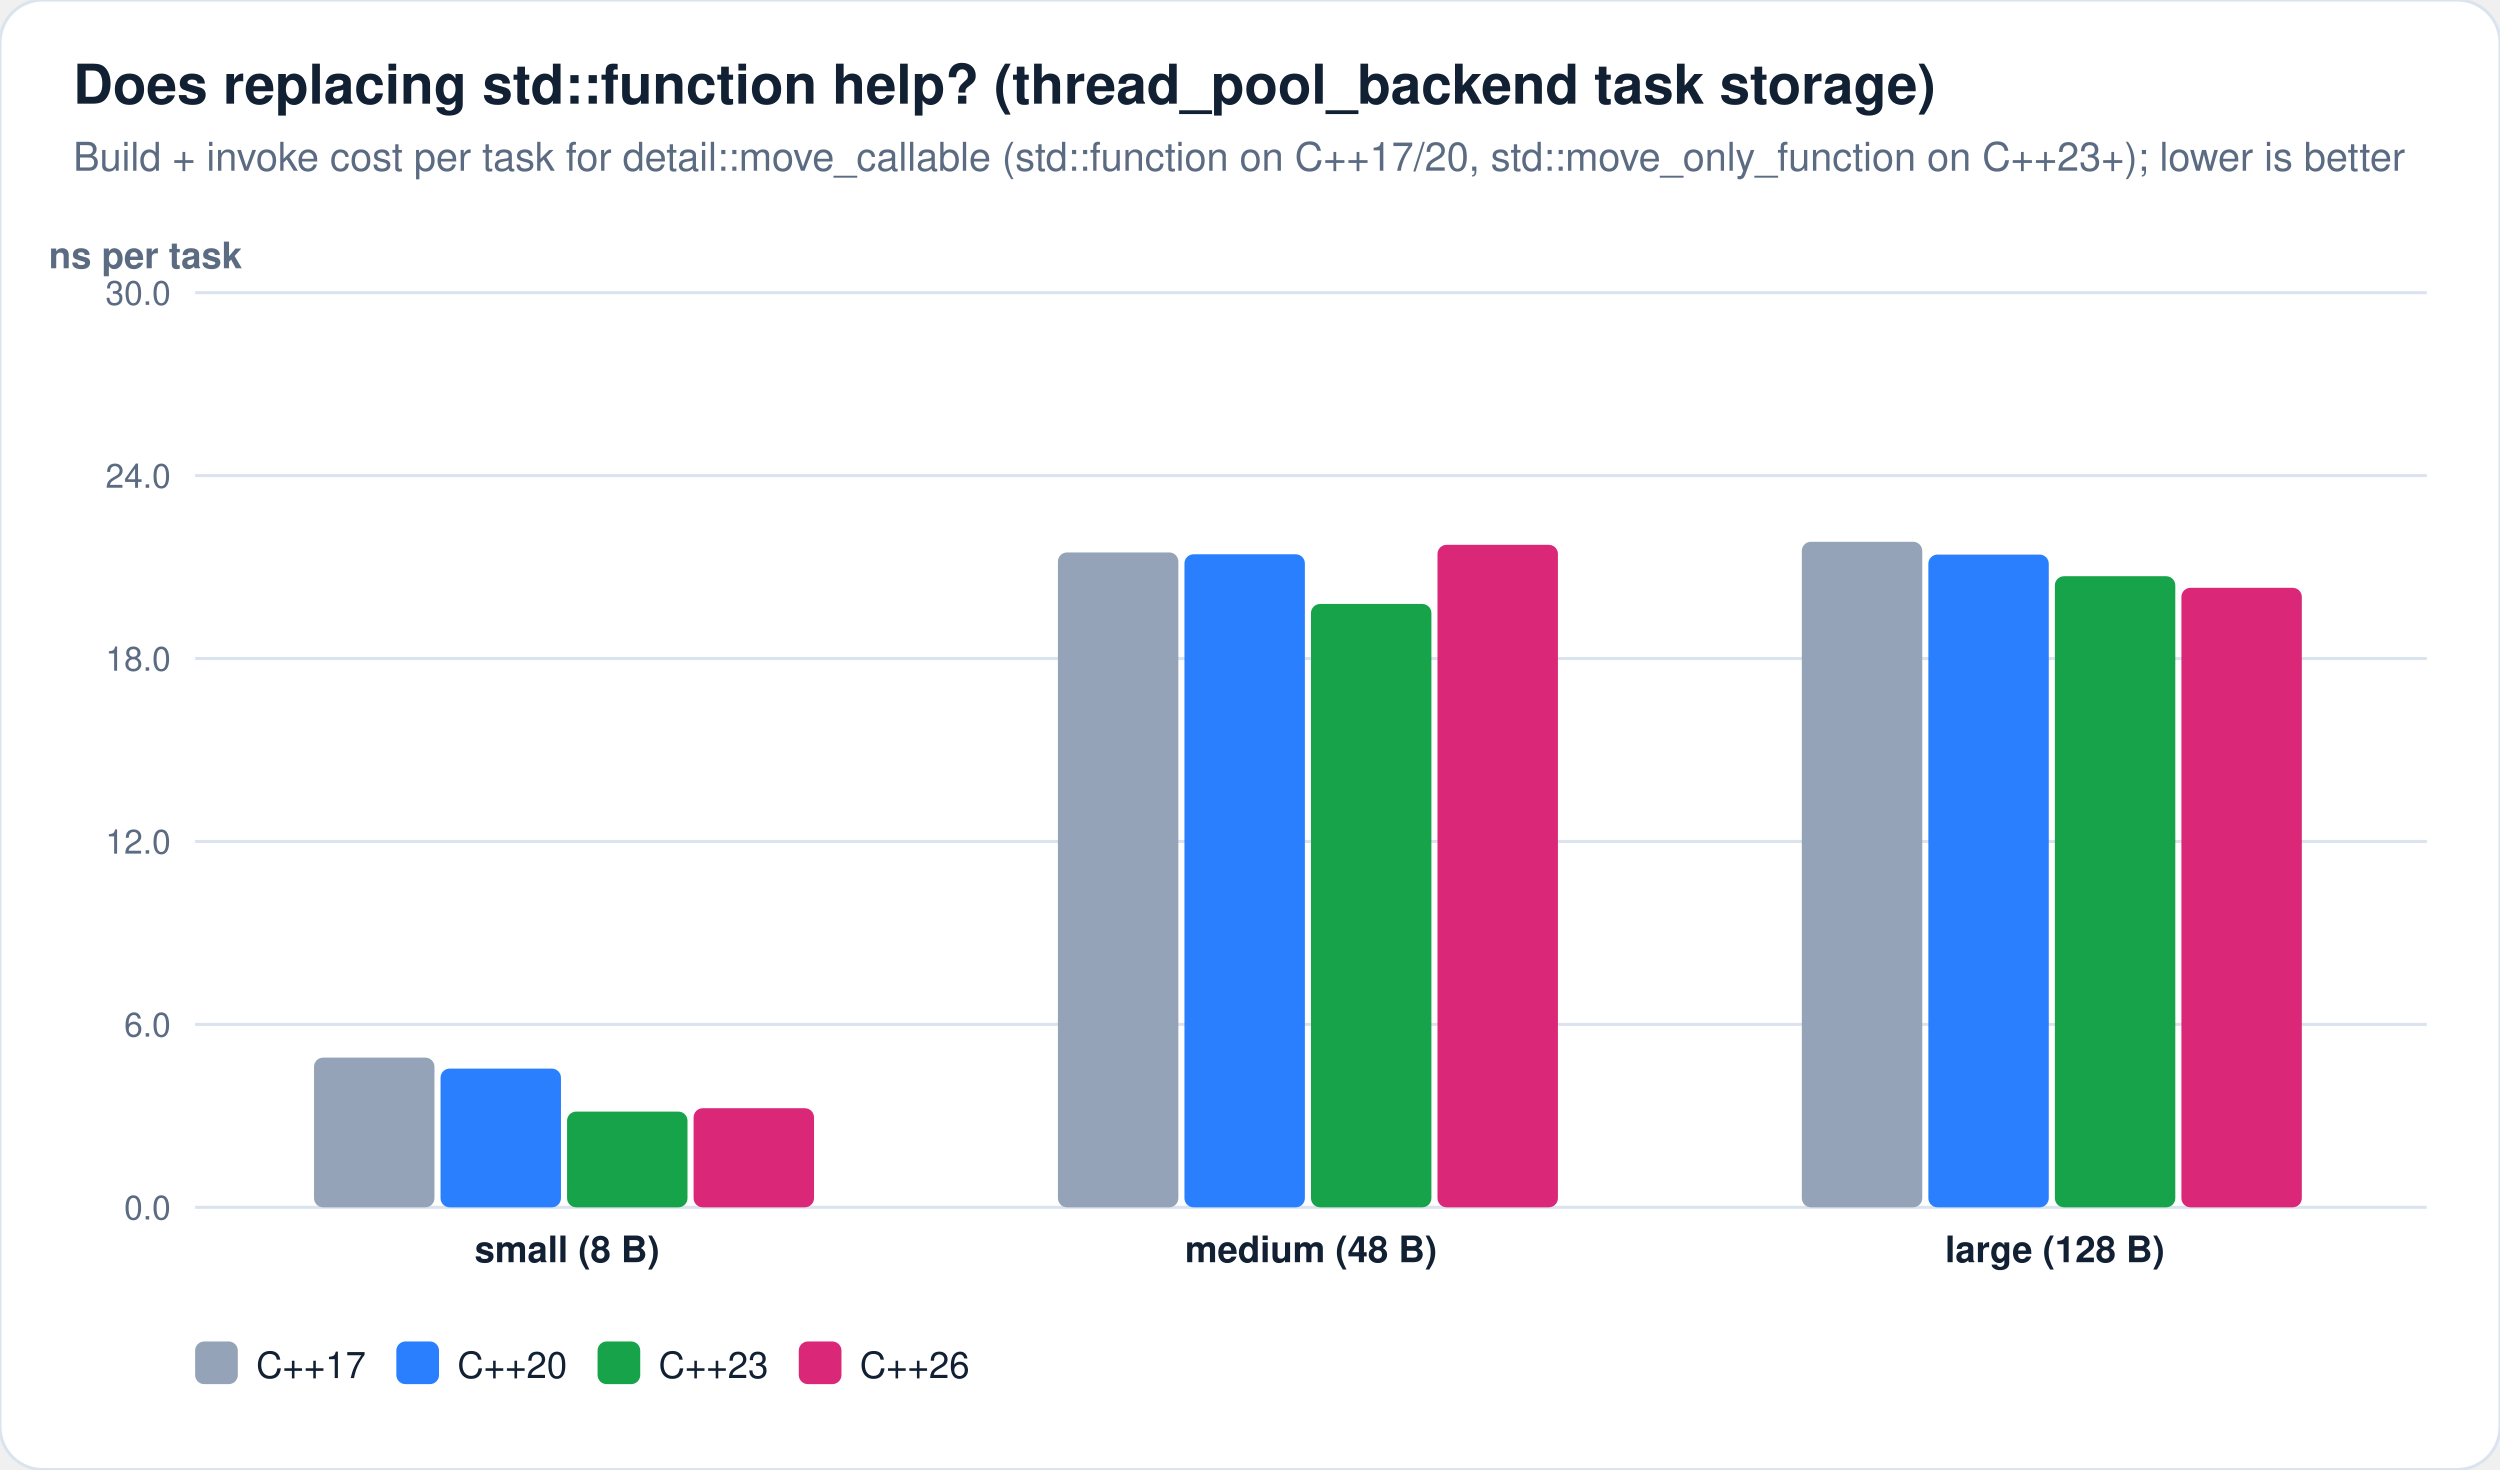
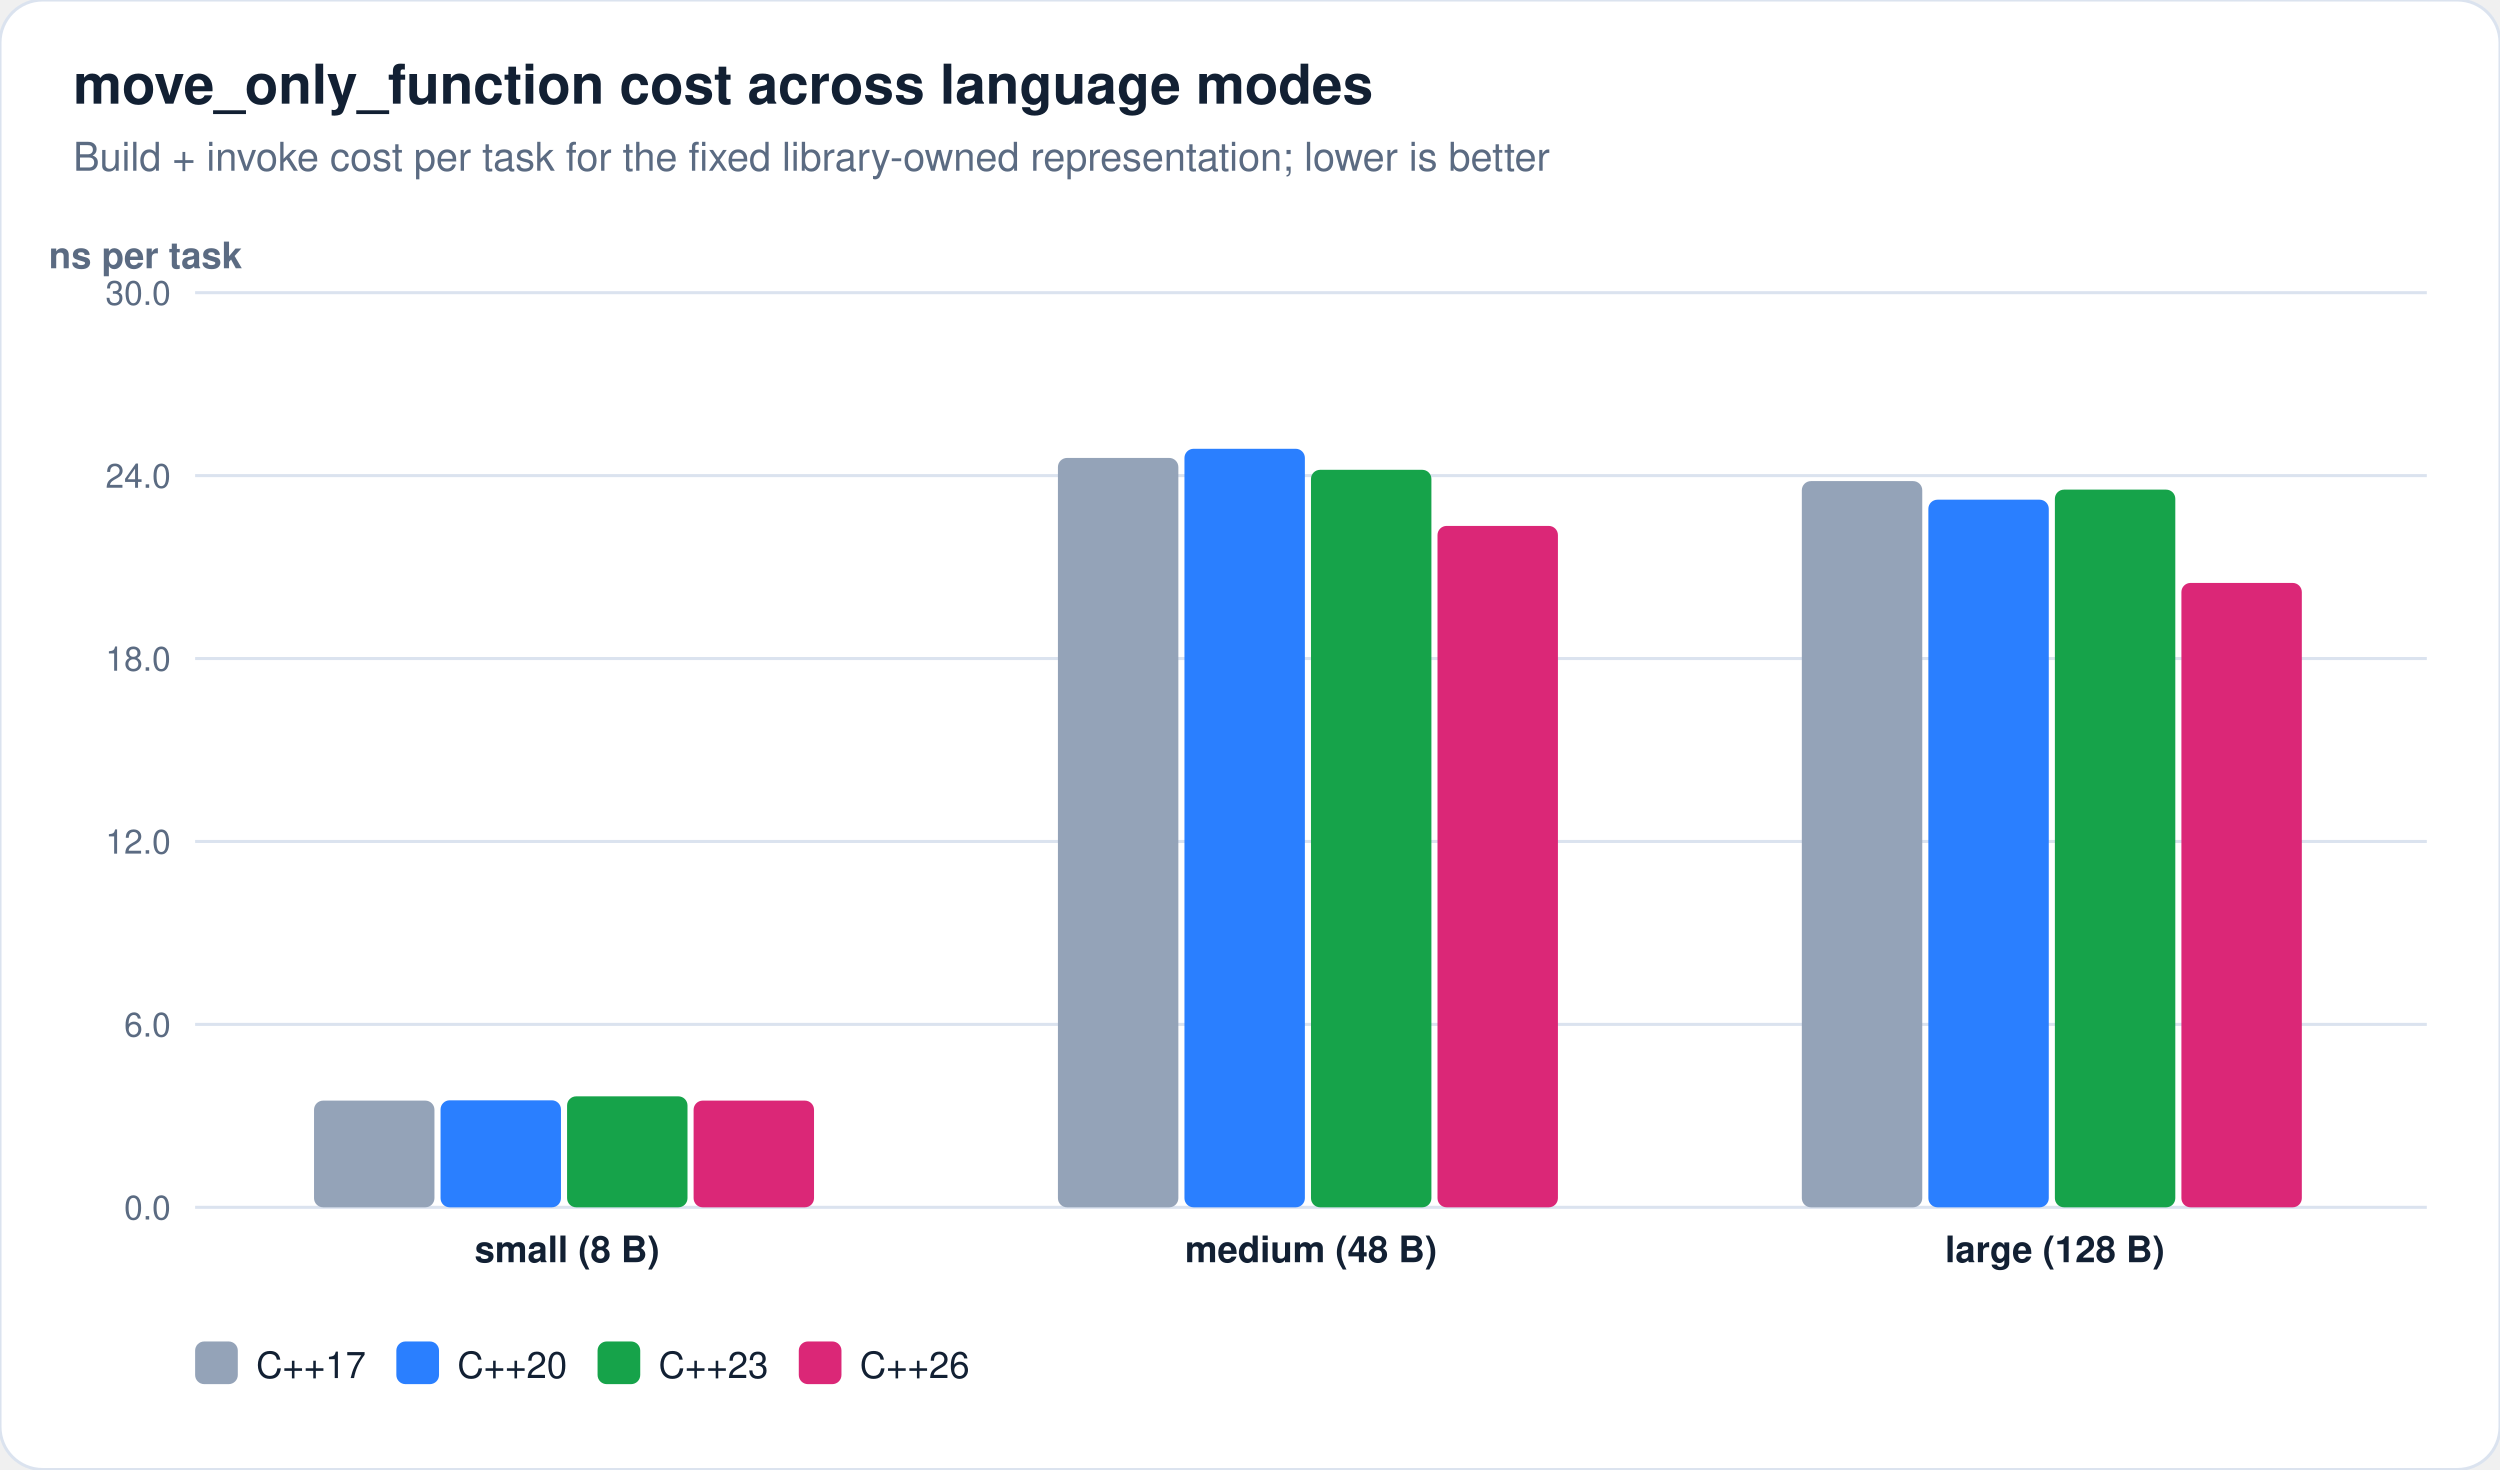
<svg xmlns="http://www.w3.org/2000/svg" viewBox="0 0 820 482" width="820" height="482" font-family="'Segoe UI', Helvetica, Arial, sans-serif">
  <rect x="0" y="0" width="820" height="482" rx="14" fill="#ffffff" stroke="#dbe3ef" />
-   <text x="24" y="34" fill="#122033" font-size="18" font-weight="700">Does replacing std::function help? (thread_pool_backend task storage)</text>
-   <text x="24" y="56" fill="#5b6b82" font-size="13">Build + invoke cost per task for detail::move_callable (std::function on C++17/20, std::move_only_function on C++23+); lower is better</text>
+   <text x="24" y="34" fill="#122033" font-size="18" font-weight="700">move_only_function cost across language modes</text>
+   <text x="24" y="56" fill="#5b6b82" font-size="13">Build + invoke cost per task for the fixed library-owned representation; lower is better</text>
  <line x1="64" y1="396.0" x2="796" y2="396.0" stroke="#dbe3ef" stroke-width="1" />
  <text x="56" y="400.0" fill="#5b6b82" font-size="11" text-anchor="end">0.0</text>
  <line x1="64" y1="336.0" x2="796" y2="336.0" stroke="#dbe3ef" stroke-width="1" />
  <text x="56" y="340.0" fill="#5b6b82" font-size="11" text-anchor="end">6.0</text>
  <line x1="64" y1="276.0" x2="796" y2="276.0" stroke="#dbe3ef" stroke-width="1" />
  <text x="56" y="280.0" fill="#5b6b82" font-size="11" text-anchor="end">12.0</text>
  <line x1="64" y1="216.0" x2="796" y2="216.0" stroke="#dbe3ef" stroke-width="1" />
  <text x="56" y="220.0" fill="#5b6b82" font-size="11" text-anchor="end">18.0</text>
  <line x1="64" y1="156.0" x2="796" y2="156.0" stroke="#dbe3ef" stroke-width="1" />
  <text x="56" y="160.0" fill="#5b6b82" font-size="11" text-anchor="end">24.0</text>
  <line x1="64" y1="96.0" x2="796" y2="96.0" stroke="#dbe3ef" stroke-width="1" />
  <text x="56" y="100.0" fill="#5b6b82" font-size="11" text-anchor="end">30.0</text>
  <text x="16" y="88" fill="#5b6b82" font-size="12" font-weight="600">ns per task</text>
-   <rect x="103.0" y="346.9" width="39.5" height="49.1" rx="3" fill="#94a3b8" />
-   <rect x="144.5" y="350.5" width="39.5" height="45.5" rx="3" fill="#2a7fff" />
-   <rect x="186.0" y="364.6" width="39.5" height="31.4" rx="3" fill="#16a34a" />
-   <rect x="227.5" y="363.5" width="39.5" height="32.5" rx="3" fill="#db2777" />
+   <rect x="103.0" y="361.0" width="39.5" height="35.0" rx="3" fill="#94a3b8" />
+   <rect x="144.5" y="360.9" width="39.5" height="35.1" rx="3" fill="#2a7fff" />
+   <rect x="186.0" y="359.6" width="39.5" height="36.4" rx="3" fill="#16a34a" />
+   <rect x="227.5" y="361.0" width="39.5" height="35.0" rx="3" fill="#db2777" />
  <text x="186.0" y="414.0" fill="#122033" font-size="12" font-weight="600" text-anchor="middle">small (8 B)</text>
-   <rect x="347.0" y="181.2" width="39.5" height="214.8" rx="3" fill="#94a3b8" />
-   <rect x="388.5" y="181.8" width="39.5" height="214.2" rx="3" fill="#2a7fff" />
-   <rect x="430.0" y="198.1" width="39.5" height="197.9" rx="3" fill="#16a34a" />
-   <rect x="471.5" y="178.7" width="39.5" height="217.3" rx="3" fill="#db2777" />
+   <rect x="347.0" y="150.2" width="39.5" height="245.8" rx="3" fill="#94a3b8" />
+   <rect x="388.5" y="147.2" width="39.5" height="248.8" rx="3" fill="#2a7fff" />
+   <rect x="430.0" y="154.1" width="39.5" height="241.9" rx="3" fill="#16a34a" />
+   <rect x="471.5" y="172.5" width="39.5" height="223.5" rx="3" fill="#db2777" />
  <text x="430.0" y="414.0" fill="#122033" font-size="12" font-weight="600" text-anchor="middle">medium (48 B)</text>
-   <rect x="591.0" y="177.7" width="39.5" height="218.3" rx="3" fill="#94a3b8" />
-   <rect x="632.5" y="181.9" width="39.5" height="214.1" rx="3" fill="#2a7fff" />
-   <rect x="674.0" y="189.0" width="39.5" height="207.0" rx="3" fill="#16a34a" />
-   <rect x="715.5" y="192.8" width="39.5" height="203.2" rx="3" fill="#db2777" />
+   <rect x="591.0" y="157.8" width="39.5" height="238.2" rx="3" fill="#94a3b8" />
+   <rect x="632.5" y="163.9" width="39.5" height="232.1" rx="3" fill="#2a7fff" />
+   <rect x="674.0" y="160.6" width="39.5" height="235.4" rx="3" fill="#16a34a" />
+   <rect x="715.5" y="191.2" width="39.5" height="204.8" rx="3" fill="#db2777" />
  <text x="674.0" y="414.0" fill="#122033" font-size="12" font-weight="600" text-anchor="middle">large (128 B)</text>
  <rect x="64" y="440" width="14" height="14" rx="3" fill="#94a3b8" />
  <text x="84" y="452" fill="#122033" font-size="12">C++17</text>
  <rect x="130.0" y="440" width="14" height="14" rx="3" fill="#2a7fff" />
  <text x="150.0" y="452" fill="#122033" font-size="12">C++20</text>
  <rect x="196.0" y="440" width="14" height="14" rx="3" fill="#16a34a" />
  <text x="216.0" y="452" fill="#122033" font-size="12">C++23</text>
  <rect x="262.0" y="440" width="14" height="14" rx="3" fill="#db2777" />
  <text x="282.0" y="452" fill="#122033" font-size="12">C++26</text>
</svg>
